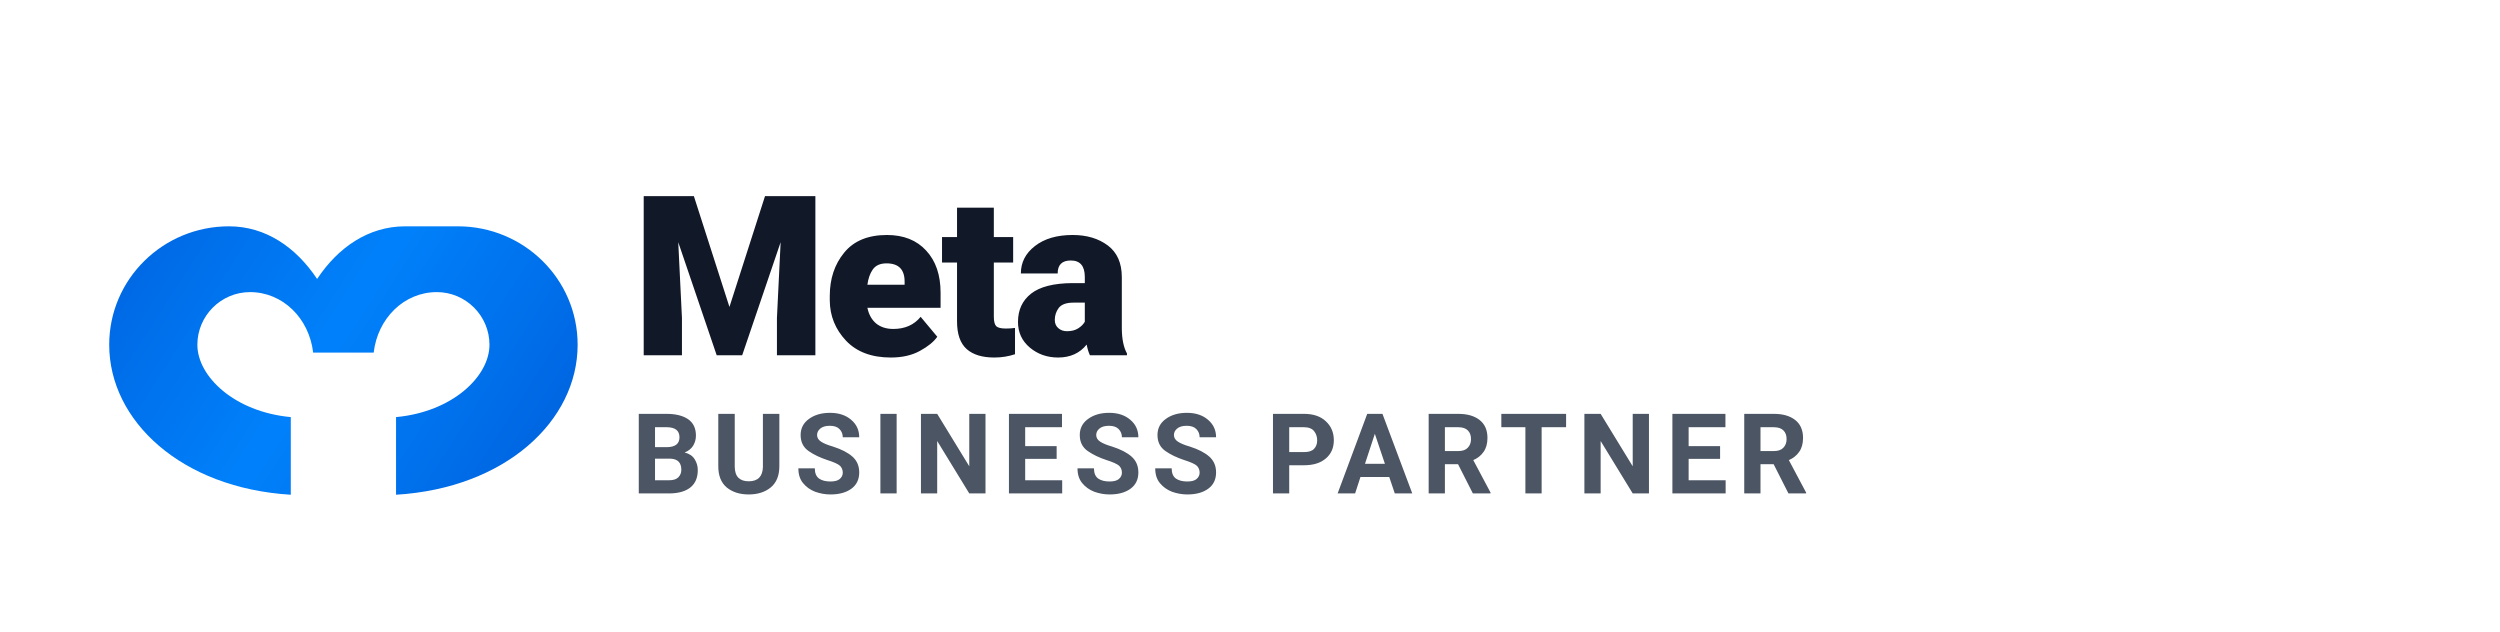
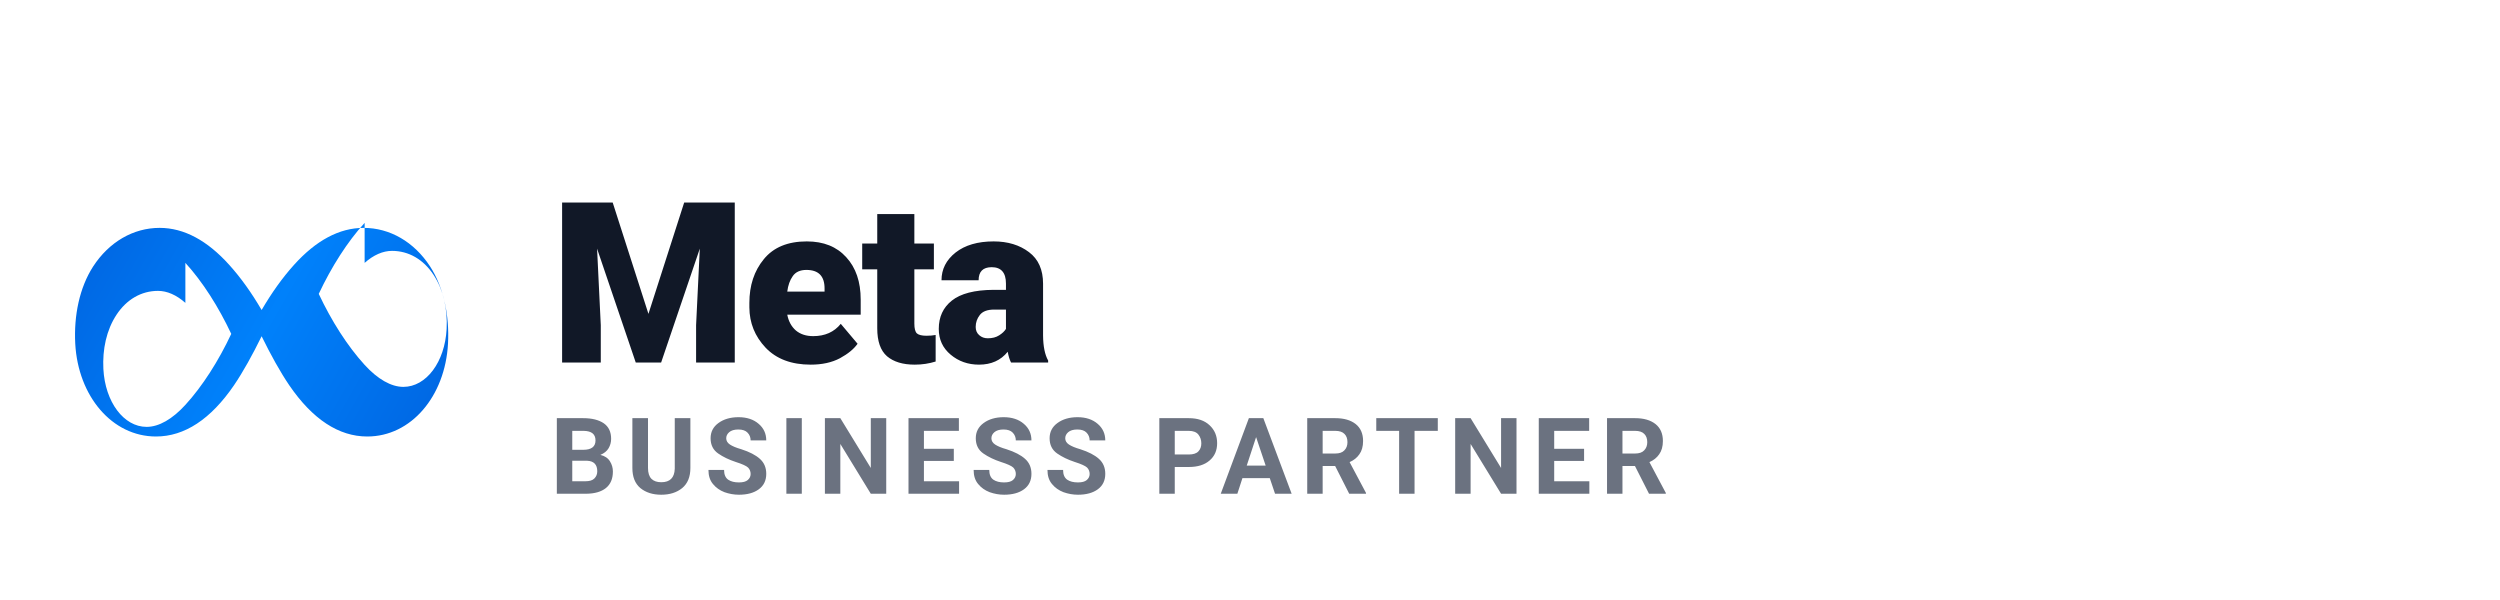
- <svg xmlns="http://www.w3.org/2000/svg" viewBox="0 0 190 48" height="42" fill="none">
-   <g transform="translate(4, 8)">
-     <path d="M26.8 9.2c-2.8 0-5.1 1.6-6.7 4-1.6-2.4-3.9-4-6.7-4-5 0-9.1 4-9.1 9 0 5.8 5.5 10.9 13.8 11.4 0-3.6 0-5.9 0-5.9-4.3-.4-7.1-3.1-7.1-5.5 0-2.2 1.8-4 4-4 2.5 0 4.5 2 4.8 4.6h4.6c.3-2.6 2.3-4.6 4.8-4.6 2.2 0 4 1.8 4 4 0 2.4-2.8 5.1-7.1 5.5 0 0 0 2.3 0 5.9 8.3-.5 13.8-5.6 13.8-11.4 0-5-4.1-9-9.1-9z" fill="url(#metaGrad)" />
-     <text x="44" y="19" font-family="'Adobe Clean', 'Plus Jakarta Sans', -apple-system, BlinkMacSystemFont, 'Segoe UI', Roboto, sans-serif" font-size="17" font-weight="800" fill="#111827" letter-spacing="-0.02em">Meta</text>
-     <text x="44" y="29.5" font-family="'Adobe Clean', 'Plus Jakarta Sans', -apple-system, BlinkMacSystemFont, 'Segoe UI', Roboto, sans-serif" font-size="8.5" font-weight="700" fill="#4B5563" letter-spacing="0.08em">BUSINESS PARTNER</text>
+ <svg xmlns="http://www.w3.org/2000/svg" viewBox="0 0 200 48" height="42" fill="none">
+   <g transform="translate(6, 10)">
+     <path fill-rule="evenodd" clip-rule="evenodd" d="M14.93 14.8c-.8-1.37-1.66-2.58-2.6-3.62-1.74-1.93-3.6-2.95-5.56-2.95-2.1 0-4.04 1.12-5.32 3.09C.36 13.01-.1 15.24.02 17.5c.23 4.2 2.95 7.42 6.46 7.42 2.28 0 4.38-1.38 6.24-4.1.72-1.06 1.48-2.43 2.21-3.92.73 1.49 1.49 2.86 2.21 3.92 1.86 2.72 3.96 4.1 6.24 4.1 3.51 0 6.23-3.22 6.46-7.42.12-2.26-.34-4.49-1.43-6.18-1.28-1.97-3.22-3.09-5.32-3.09-1.96 0-3.82 1.02-5.56 2.95-.94 1.04-1.8 2.25-2.6 3.62zm-6.1-3.77c1.37 1.5 2.65 3.51 3.67 5.68-1.02 2.17-2.3 4.18-3.67 5.68-1.04 1.14-2.12 1.76-3.1 1.76-1.83 0-3.32-1.99-3.46-4.63-.08-1.57.24-3.11 1.05-4.34.81-1.23 1.99-1.91 3.32-1.91.73 0 1.48.33 2.19.96v.8zm14.34 0c.71-.63 1.46-.96 2.19-.96 1.33 0 2.51.68 3.32 1.91.81 1.23 1.13 2.77 1.05 4.34-.14 2.64-1.63 4.63-3.46 4.63-.98 0-2.06-.62-3.1-1.76-1.37-1.5-2.65-3.51-3.67-5.68 1.02-2.17 2.3-4.18 3.67-5.68v-.8z" fill="url(#metaGrad)" />
+     <text x="38" y="19" font-family="'Adobe Clean', 'Plus Jakarta Sans', -apple-system, BlinkMacSystemFont, 'Segoe UI', Roboto, sans-serif" font-size="18" font-weight="800" fill="#111827" letter-spacing="-0.02em">Meta</text>
+     <text x="38" y="29.5" font-family="'Adobe Clean', 'Plus Jakarta Sans', -apple-system, BlinkMacSystemFont, 'Segoe UI', Roboto, sans-serif" font-size="8.5" font-weight="700" fill="#6B7280" letter-spacing="0.08em">BUSINESS PARTNER</text>
  </g>
  <defs>
-     <linearGradient id="metaGrad" x1="4.3" y1="9.2" x2="35.9" y2="29.6" gradientUnits="userSpaceOnUse">
+     <linearGradient id="metaGrad" x1="0" y1="8" x2="30" y2="25" gradientUnits="userSpaceOnUse">
      <stop stop-color="#0064E0" />
      <stop offset="0.5" stop-color="#0081FB" />
      <stop offset="1" stop-color="#0064E0" />
    </linearGradient>
  </defs>
</svg>
